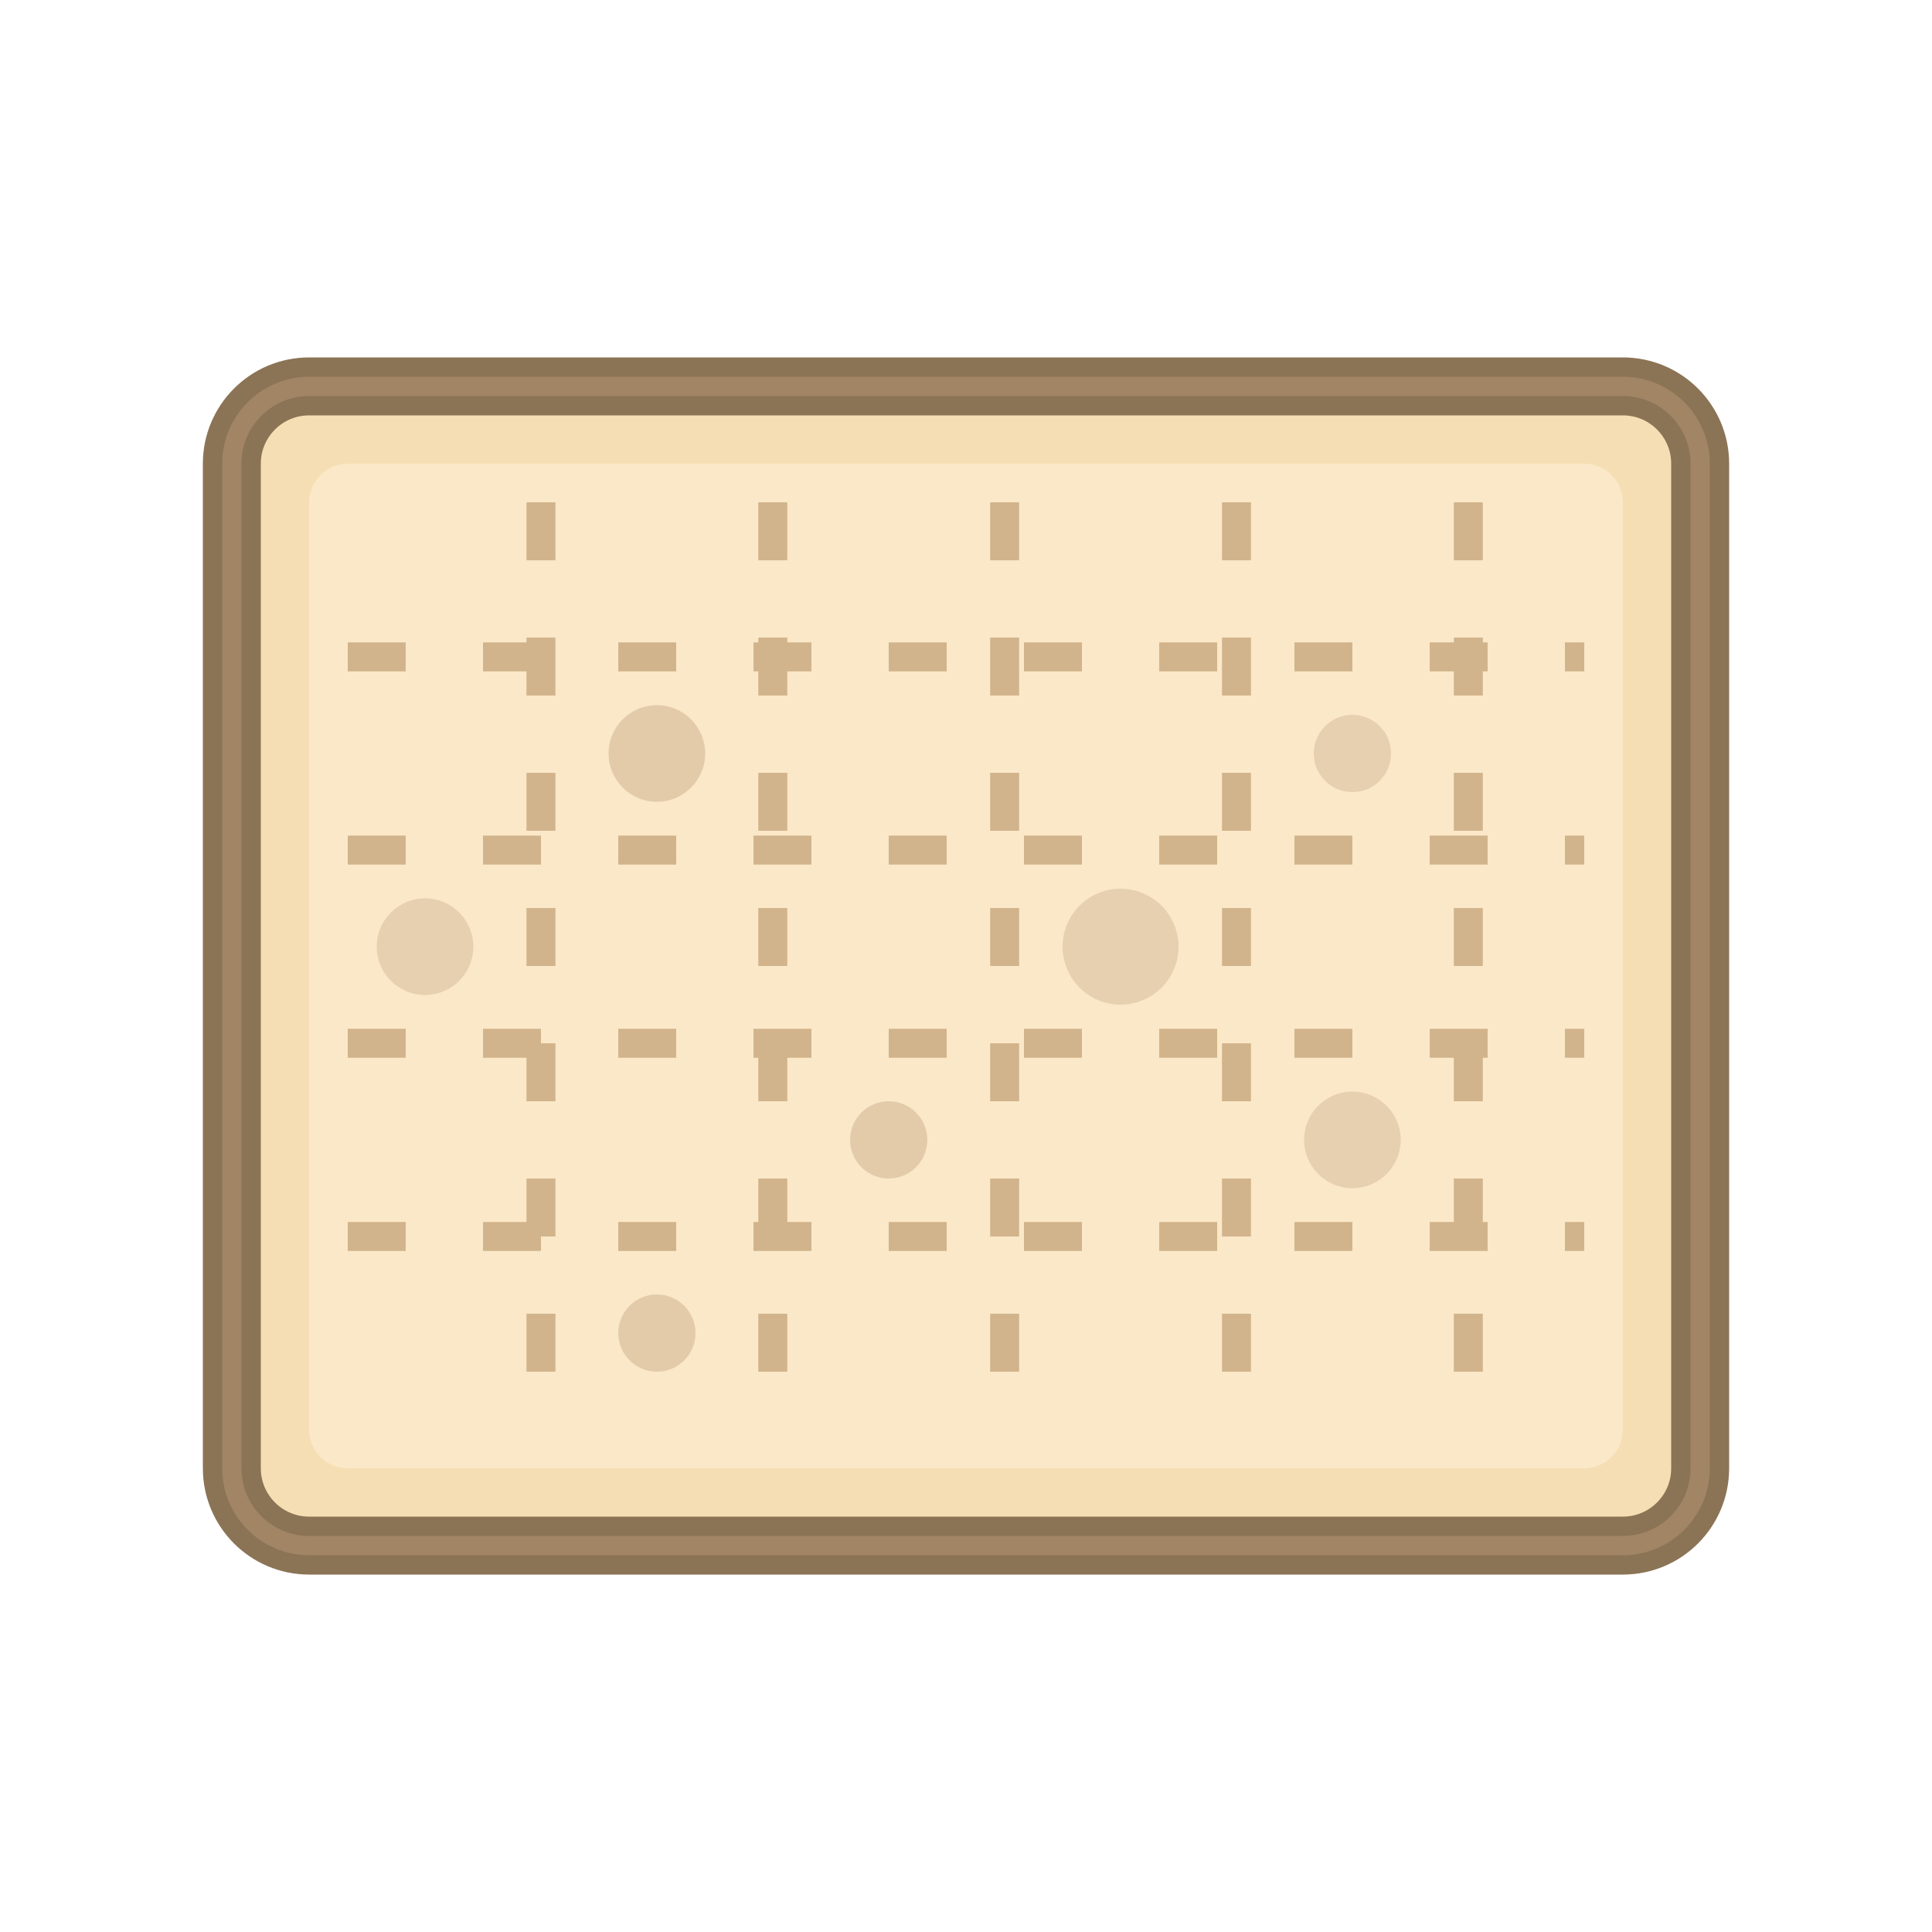
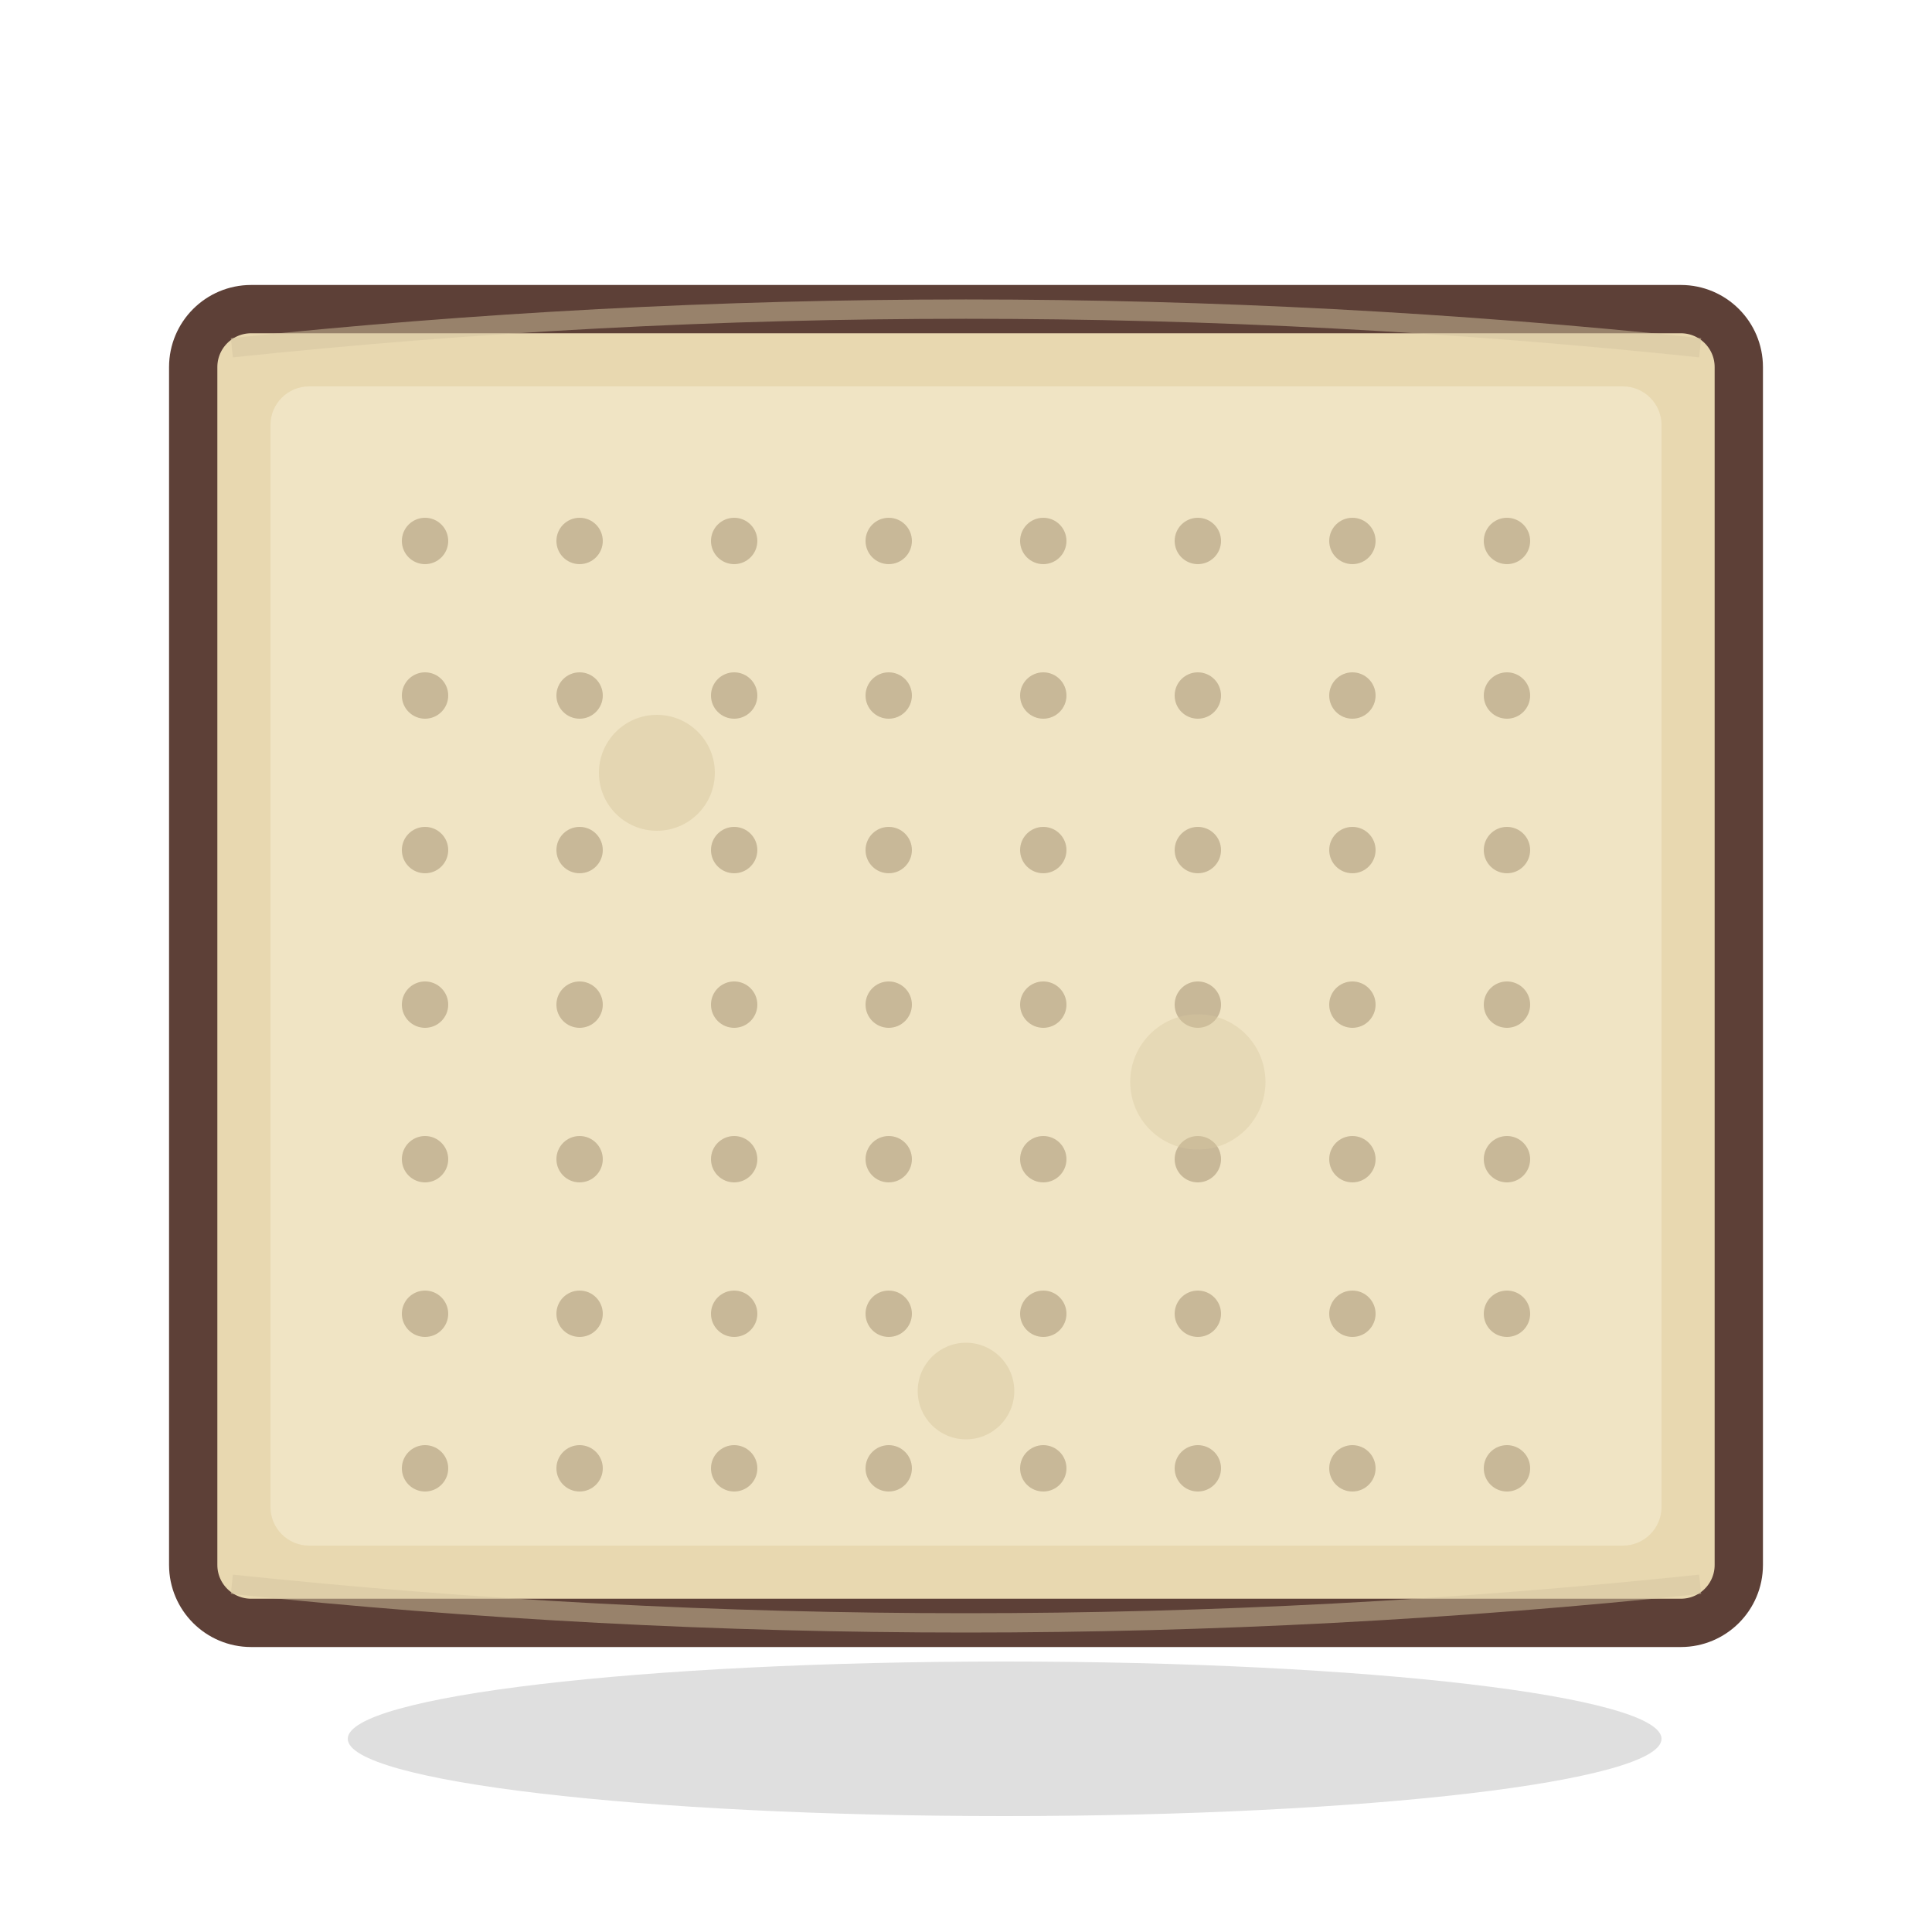
<svg xmlns="http://www.w3.org/2000/svg" viewBox="0 0 100 100">
-   <rect x="12" y="20" width="76" height="60" rx="4" fill="#F5DEB3" stroke="#8B7355" stroke-width="3" />
-   <rect x="16" y="24" width="68" height="52" rx="2" fill="#FAE8C8" stroke="none" />
-   <line x1="28" y1="26" x2="28" y2="74" stroke="#D2B48C" stroke-width="1.5" stroke-dasharray="3,4" />
-   <line x1="40" y1="26" x2="40" y2="74" stroke="#D2B48C" stroke-width="1.5" stroke-dasharray="3,4" />
-   <line x1="52" y1="26" x2="52" y2="74" stroke="#D2B48C" stroke-width="1.5" stroke-dasharray="3,4" />
-   <line x1="64" y1="26" x2="64" y2="74" stroke="#D2B48C" stroke-width="1.5" stroke-dasharray="3,4" />
-   <line x1="76" y1="26" x2="76" y2="74" stroke="#D2B48C" stroke-width="1.5" stroke-dasharray="3,4" />
-   <line x1="18" y1="34" x2="82" y2="34" stroke="#D2B48C" stroke-width="1.5" stroke-dasharray="3,4" />
-   <line x1="18" y1="44" x2="82" y2="44" stroke="#D2B48C" stroke-width="1.5" stroke-dasharray="3,4" />
-   <line x1="18" y1="54" x2="82" y2="54" stroke="#D2B48C" stroke-width="1.5" stroke-dasharray="3,4" />
-   <line x1="18" y1="64" x2="82" y2="64" stroke="#D2B48C" stroke-width="1.5" stroke-dasharray="3,4" />
-   <circle cx="34" cy="39" r="2.5" fill="#D4B896" opacity="0.6" />
-   <circle cx="58" cy="49" r="3" fill="#D4B896" opacity="0.5" />
-   <circle cx="46" cy="59" r="2" fill="#D4B896" opacity="0.6" />
-   <circle cx="70" cy="39" r="2" fill="#D4B896" opacity="0.5" />
-   <circle cx="22" cy="49" r="2.5" fill="#D4B896" opacity="0.5" />
-   <circle cx="34" cy="69" r="2" fill="#D4B896" opacity="0.6" />
-   <circle cx="70" cy="59" r="2.5" fill="#D4B896" opacity="0.5" />
-   <rect x="12" y="20" width="76" height="60" rx="4" fill="none" stroke="#C4A07A" stroke-width="1" opacity="0.4" />
+   <ellipse cx="52" cy="90" rx="34" ry="4" fill="#00000020" />
+   <rect x="10" y="16" width="80" height="68" rx="3" fill="#E8D8B0" stroke="#5D4037" stroke-width="2.5" />
+   <rect x="14" y="20" width="72" height="60" rx="2" fill="#F0E4C4" />
+   <path d="M12 18 Q50 14 88 18" fill="none" stroke="#D4C4A0" stroke-width="1" opacity="0.5" />
+   <path d="M12 82 Q50 86 88 82" fill="none" stroke="#D4C4A0" stroke-width="1" opacity="0.5" />
+   <circle cx="22" cy="28" r="1.2" fill="#C8B898" />
+   <circle cx="30" cy="28" r="1.2" fill="#C8B898" />
+   <circle cx="38" cy="28" r="1.2" fill="#C8B898" />
+   <circle cx="46" cy="28" r="1.2" fill="#C8B898" />
+   <circle cx="54" cy="28" r="1.2" fill="#C8B898" />
+   <circle cx="62" cy="28" r="1.2" fill="#C8B898" />
+   <circle cx="70" cy="28" r="1.2" fill="#C8B898" />
+   <circle cx="78" cy="28" r="1.2" fill="#C8B898" />
+   <circle cx="22" cy="36" r="1.2" fill="#C8B898" />
+   <circle cx="30" cy="36" r="1.2" fill="#C8B898" />
+   <circle cx="38" cy="36" r="1.2" fill="#C8B898" />
+   <circle cx="46" cy="36" r="1.2" fill="#C8B898" />
+   <circle cx="54" cy="36" r="1.2" fill="#C8B898" />
+   <circle cx="62" cy="36" r="1.2" fill="#C8B898" />
+   <circle cx="70" cy="36" r="1.2" fill="#C8B898" />
+   <circle cx="78" cy="36" r="1.2" fill="#C8B898" />
+   <circle cx="22" cy="44" r="1.2" fill="#C8B898" />
+   <circle cx="30" cy="44" r="1.2" fill="#C8B898" />
+   <circle cx="38" cy="44" r="1.2" fill="#C8B898" />
+   <circle cx="46" cy="44" r="1.2" fill="#C8B898" />
+   <circle cx="54" cy="44" r="1.2" fill="#C8B898" />
+   <circle cx="62" cy="44" r="1.2" fill="#C8B898" />
+   <circle cx="70" cy="44" r="1.2" fill="#C8B898" />
+   <circle cx="78" cy="44" r="1.2" fill="#C8B898" />
+   <circle cx="22" cy="52" r="1.2" fill="#C8B898" />
+   <circle cx="30" cy="52" r="1.2" fill="#C8B898" />
+   <circle cx="38" cy="52" r="1.2" fill="#C8B898" />
+   <circle cx="46" cy="52" r="1.2" fill="#C8B898" />
+   <circle cx="54" cy="52" r="1.2" fill="#C8B898" />
+   <circle cx="62" cy="52" r="1.2" fill="#C8B898" />
+   <circle cx="70" cy="52" r="1.2" fill="#C8B898" />
+   <circle cx="78" cy="52" r="1.2" fill="#C8B898" />
+   <circle cx="22" cy="60" r="1.2" fill="#C8B898" />
+   <circle cx="30" cy="60" r="1.2" fill="#C8B898" />
+   <circle cx="38" cy="60" r="1.2" fill="#C8B898" />
+   <circle cx="46" cy="60" r="1.2" fill="#C8B898" />
+   <circle cx="54" cy="60" r="1.2" fill="#C8B898" />
+   <circle cx="62" cy="60" r="1.2" fill="#C8B898" />
+   <circle cx="70" cy="60" r="1.2" fill="#C8B898" />
+   <circle cx="78" cy="60" r="1.2" fill="#C8B898" />
+   <circle cx="22" cy="68" r="1.2" fill="#C8B898" />
+   <circle cx="30" cy="68" r="1.2" fill="#C8B898" />
+   <circle cx="38" cy="68" r="1.2" fill="#C8B898" />
+   <circle cx="46" cy="68" r="1.2" fill="#C8B898" />
+   <circle cx="54" cy="68" r="1.2" fill="#C8B898" />
+   <circle cx="62" cy="68" r="1.2" fill="#C8B898" />
+   <circle cx="70" cy="68" r="1.2" fill="#C8B898" />
+   <circle cx="78" cy="68" r="1.2" fill="#C8B898" />
+   <circle cx="22" cy="76" r="1.2" fill="#C8B898" />
+   <circle cx="30" cy="76" r="1.2" fill="#C8B898" />
+   <circle cx="38" cy="76" r="1.2" fill="#C8B898" />
+   <circle cx="46" cy="76" r="1.2" fill="#C8B898" />
+   <circle cx="54" cy="76" r="1.2" fill="#C8B898" />
+   <circle cx="62" cy="76" r="1.2" fill="#C8B898" />
+   <circle cx="70" cy="76" r="1.2" fill="#C8B898" />
+   <circle cx="78" cy="76" r="1.2" fill="#C8B898" />
+   <circle cx="34" cy="40" r="3" fill="#D8C8A0" opacity="0.5" />
+   <circle cx="62" cy="56" r="3.5" fill="#D8C8A0" opacity="0.4" />
+   <circle cx="50" cy="72" r="2.5" fill="#D8C8A0" opacity="0.5" />
</svg>
